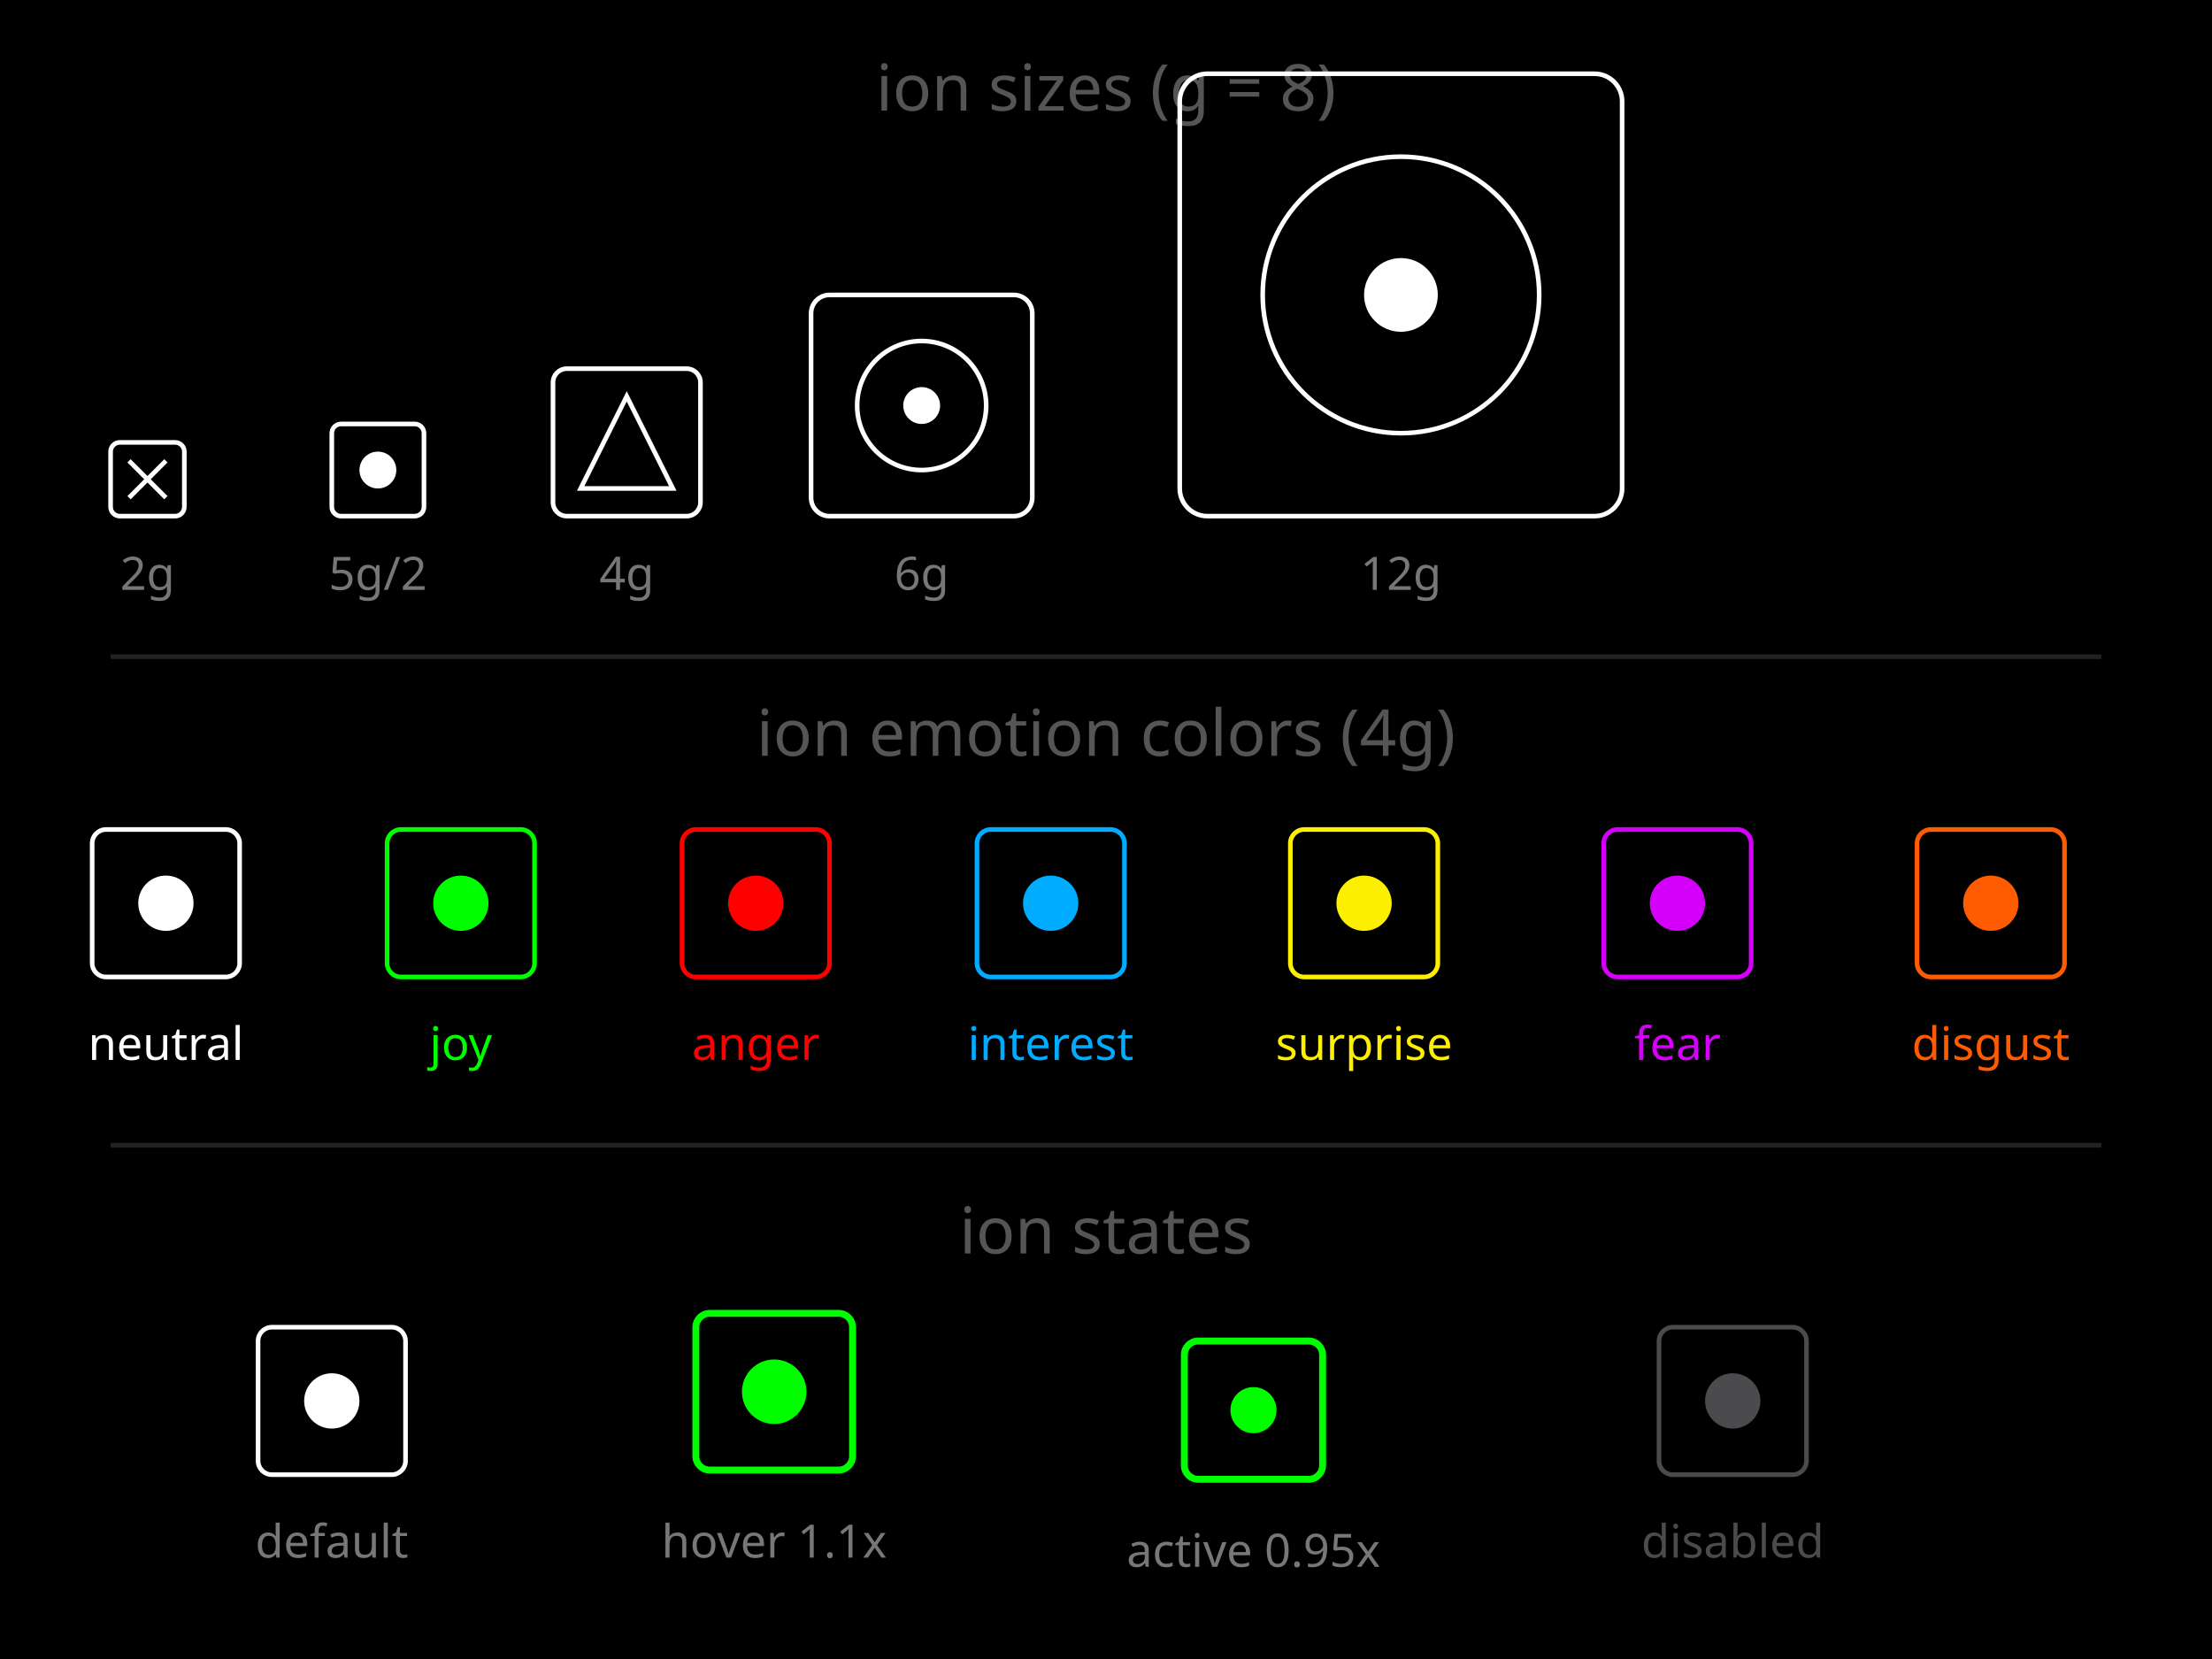
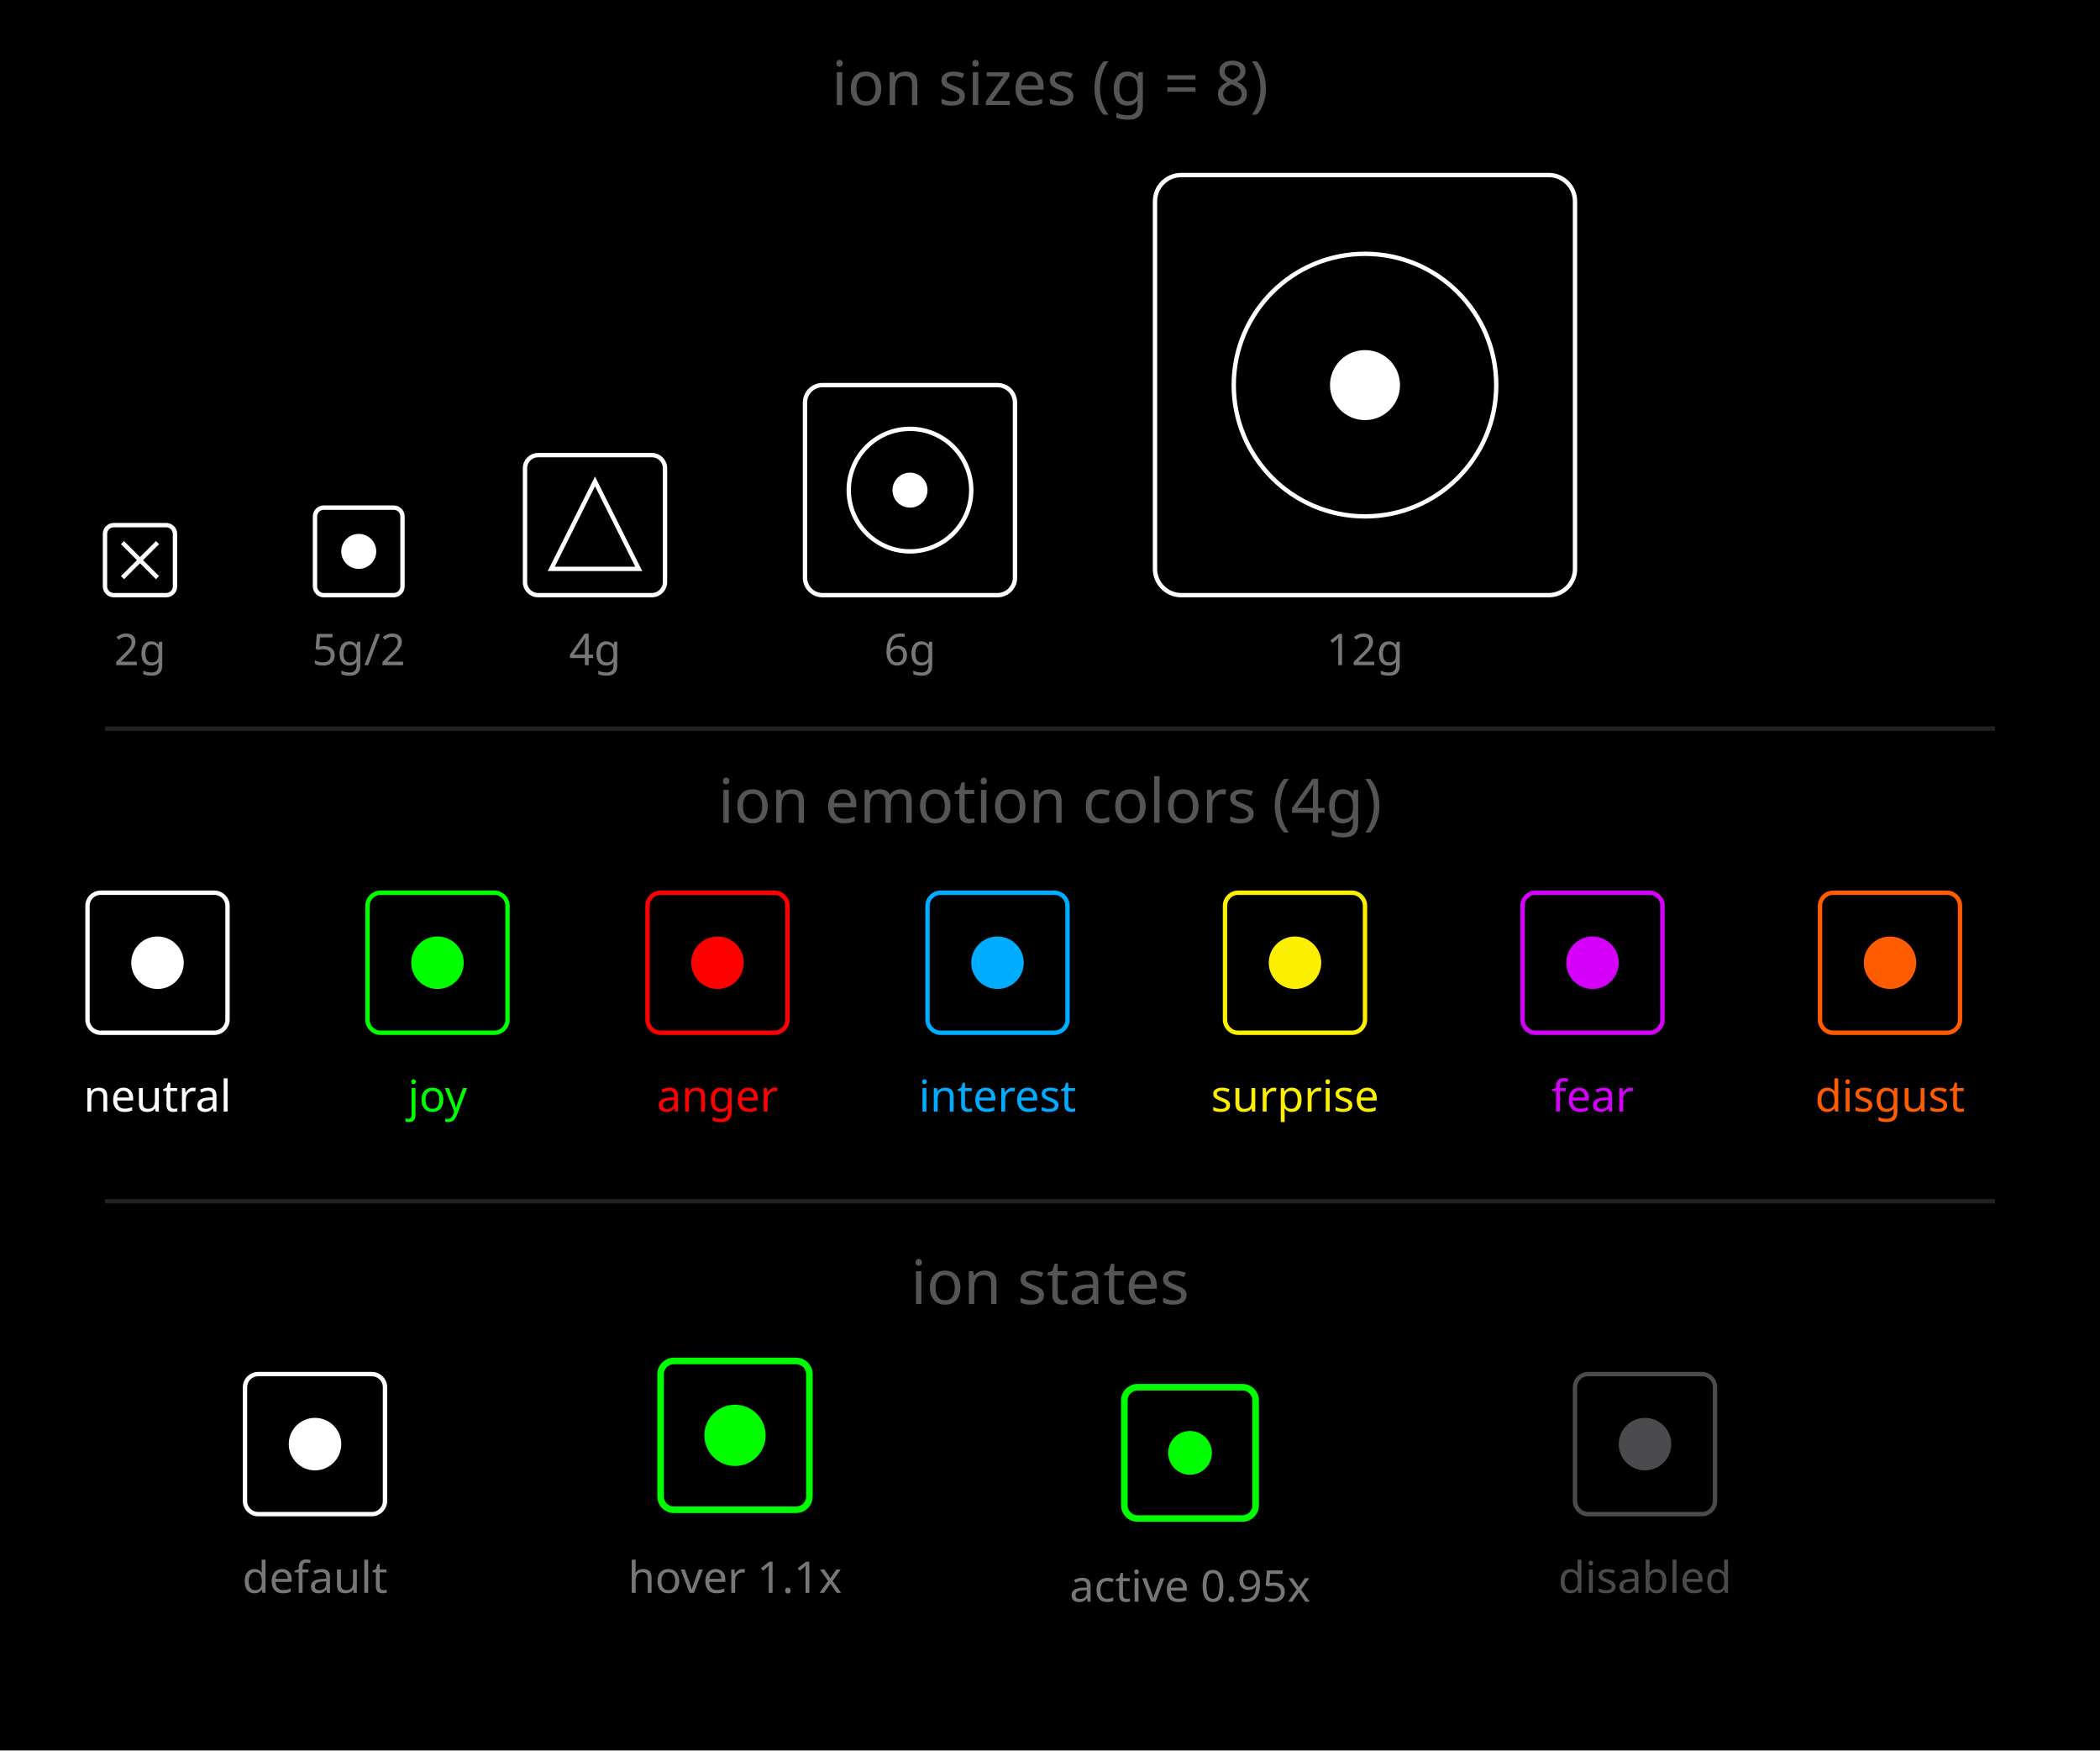
- <svg xmlns="http://www.w3.org/2000/svg" viewBox="0 0 480 360" width="480" height="360">
-   <rect width="480" height="360" fill="#000000" />
+ <svg xmlns="http://www.w3.org/2000/svg" viewBox="0 0 480 400" width="480" height="400">
+   <rect width="480" height="400" fill="#000000" />
  <text x="240" y="24" font-family="Play, sans-serif" font-size="14" fill="#555555" text-anchor="middle">ion sizes (g = 8)</text>
-   <g transform="translate(24, 96)">
+   <g transform="translate(24, 120)">
    <rect x="0" y="0" width="16" height="16" rx="2" fill="none" stroke="#ffffff" stroke-width="1" />
    <line x1="4" y1="4" x2="12" y2="12" stroke="#ffffff" stroke-width="1" />
    <line x1="12" y1="4" x2="4" y2="12" stroke="#ffffff" stroke-width="1" />
  </g>
-   <text x="32" y="128" font-family="Play, sans-serif" font-size="10" fill="#777777" text-anchor="middle">2g</text>
-   <g transform="translate(72, 92)">
+   <text x="32" y="152" font-family="Play, sans-serif" font-size="10" fill="#777777" text-anchor="middle">2g</text>
+   <g transform="translate(72, 116)">
    <rect x="0" y="0" width="20" height="20" rx="2" fill="none" stroke="#ffffff" stroke-width="1" />
    <circle cx="10" cy="10" r="4" fill="#ffffff" />
  </g>
-   <text x="82" y="128" font-family="Play, sans-serif" font-size="10" fill="#777777" text-anchor="middle">5g/2</text>
-   <g transform="translate(120, 80)">
+   <text x="82" y="152" font-family="Play, sans-serif" font-size="10" fill="#777777" text-anchor="middle">5g/2</text>
+   <g transform="translate(120, 104)">
    <rect x="0" y="0" width="32" height="32" rx="3" fill="none" stroke="#ffffff" stroke-width="1" />
    <polygon points="16,6 26,26 6,26" fill="none" stroke="#ffffff" stroke-width="1" />
  </g>
-   <text x="136" y="128" font-family="Play, sans-serif" font-size="10" fill="#777777" text-anchor="middle">4g</text>
-   <g transform="translate(176, 64)">
+   <text x="136" y="152" font-family="Play, sans-serif" font-size="10" fill="#777777" text-anchor="middle">4g</text>
+   <g transform="translate(184, 88)">
    <rect x="0" y="0" width="48" height="48" rx="4" fill="none" stroke="#ffffff" stroke-width="1" />
    <circle cx="24" cy="24" r="14" fill="none" stroke="#ffffff" stroke-width="1" />
    <circle cx="24" cy="24" r="4" fill="#ffffff" />
  </g>
-   <text x="200" y="128" font-family="Play, sans-serif" font-size="10" fill="#777777" text-anchor="middle">6g</text>
-   <g transform="translate(256, 16)">
+   <text x="208" y="152" font-family="Play, sans-serif" font-size="10" fill="#777777" text-anchor="middle">6g</text>
+   <g transform="translate(264, 40)">
    <rect x="0" y="0" width="96" height="96" rx="6" fill="none" stroke="#ffffff" stroke-width="1" />
    <circle cx="48" cy="48" r="30" fill="none" stroke="#ffffff" stroke-width="1" />
    <circle cx="48" cy="48" r="8" fill="#ffffff" />
  </g>
-   <text x="304" y="128" font-family="Play, sans-serif" font-size="10" fill="#777777" text-anchor="middle">12g</text>
-   <rect x="24" y="142" width="432" height="1" fill="#222222" />
-   <text x="240" y="164" font-family="Play, sans-serif" font-size="14" fill="#555555" text-anchor="middle">ion emotion colors (4g)</text>
-   <g transform="translate(20, 180)">
+   <text x="312" y="152" font-family="Play, sans-serif" font-size="10" fill="#777777" text-anchor="middle">12g</text>
+   <rect x="24" y="166" width="432" height="1" fill="#222222" />
+   <text x="240" y="188" font-family="Play, sans-serif" font-size="14" fill="#555555" text-anchor="middle">ion emotion colors (4g)</text>
+   <g transform="translate(20, 204)">
    <rect x="0" y="0" width="32" height="32" rx="3" fill="none" stroke="#ffffff" stroke-width="1" />
    <circle cx="16" cy="16" r="6" fill="#ffffff" />
    <text x="16" y="50" font-family="Play, sans-serif" font-size="10" fill="#ffffff" text-anchor="middle">neutral</text>
  </g>
-   <g transform="translate(84, 180)">
+   <g transform="translate(84, 204)">
    <rect x="0" y="0" width="32" height="32" rx="3" fill="none" stroke="#00fe00" stroke-width="1" />
    <circle cx="16" cy="16" r="6" fill="#00fe00" />
    <text x="16" y="50" font-family="Play, sans-serif" font-size="10" fill="#00fe00" text-anchor="middle">joy</text>
  </g>
-   <g transform="translate(148, 180)">
+   <g transform="translate(148, 204)">
    <rect x="0" y="0" width="32" height="32" rx="3" fill="none" stroke="#ff0000" stroke-width="1" />
    <circle cx="16" cy="16" r="6" fill="#ff0000" />
    <text x="16" y="50" font-family="Play, sans-serif" font-size="10" fill="#ff0000" text-anchor="middle">anger</text>
  </g>
-   <g transform="translate(212, 180)">
+   <g transform="translate(212, 204)">
    <rect x="0" y="0" width="32" height="32" rx="3" fill="none" stroke="#00acff" stroke-width="1" />
    <circle cx="16" cy="16" r="6" fill="#00acff" />
    <text x="16" y="50" font-family="Play, sans-serif" font-size="10" fill="#00acff" text-anchor="middle">interest</text>
  </g>
-   <g transform="translate(280, 180)">
+   <g transform="translate(280, 204)">
    <rect x="0" y="0" width="32" height="32" rx="3" fill="none" stroke="#fcf000" stroke-width="1" />
    <circle cx="16" cy="16" r="6" fill="#fcf000" />
    <text x="16" y="50" font-family="Play, sans-serif" font-size="10" fill="#fcf000" text-anchor="middle">surprise</text>
  </g>
-   <g transform="translate(348, 180)">
+   <g transform="translate(348, 204)">
    <rect x="0" y="0" width="32" height="32" rx="3" fill="none" stroke="#d500f9" stroke-width="1" />
    <circle cx="16" cy="16" r="6" fill="#d500f9" />
    <text x="16" y="50" font-family="Play, sans-serif" font-size="10" fill="#d500f9" text-anchor="middle">fear</text>
  </g>
-   <g transform="translate(416, 180)">
+   <g transform="translate(416, 204)">
    <rect x="0" y="0" width="32" height="32" rx="3" fill="none" stroke="#ff5b00" stroke-width="1" />
    <circle cx="16" cy="16" r="6" fill="#ff5b00" />
    <text x="16" y="50" font-family="Play, sans-serif" font-size="10" fill="#ff5b00" text-anchor="middle">disgust</text>
  </g>
-   <rect x="24" y="248" width="432" height="1" fill="#222222" />
-   <text x="240" y="272" font-family="Play, sans-serif" font-size="14" fill="#555555" text-anchor="middle">ion states</text>
-   <g transform="translate(56, 288)">
+   <rect x="24" y="274" width="432" height="1" fill="#222222" />
+   <text x="240" y="298" font-family="Play, sans-serif" font-size="14" fill="#555555" text-anchor="middle">ion states</text>
+   <g transform="translate(56, 314)">
    <rect x="0" y="0" width="32" height="32" rx="3" fill="none" stroke="#ffffff" stroke-width="1" />
    <circle cx="16" cy="16" r="6" fill="#ffffff" />
    <text x="16" y="50" font-family="Play, sans-serif" font-size="10" fill="#777777" text-anchor="middle">default</text>
  </g>
-   <g transform="translate(152, 286)">
+   <g transform="translate(152, 312)">
    <rect x="-1" y="-1" width="34" height="34" rx="3" fill="none" stroke="#00fe00" stroke-width="1.5" />
    <circle cx="16" cy="16" r="7" fill="#00fe00" />
    <text x="16" y="52" font-family="Play, sans-serif" font-size="10" fill="#777777" text-anchor="middle">hover 1.1x</text>
  </g>
-   <g transform="translate(256, 290)">
+   <g transform="translate(256, 316)">
    <rect x="1" y="1" width="30" height="30" rx="3" fill="none" stroke="#00fe00" stroke-width="1.5" />
    <circle cx="16" cy="16" r="5" fill="#00fe00" />
    <text x="16" y="50" font-family="Play, sans-serif" font-size="10" fill="#777777" text-anchor="middle">active 0.95x</text>
  </g>
-   <g transform="translate(360, 288)">
+   <g transform="translate(360, 314)">
    <rect x="0" y="0" width="32" height="32" rx="3" fill="none" stroke="#4b4b4d" stroke-width="1" />
    <circle cx="16" cy="16" r="6" fill="#4b4b4d" />
    <text x="16" y="50" font-family="Play, sans-serif" font-size="10" fill="#4b4b4d" text-anchor="middle">disabled</text>
  </g>
</svg>
